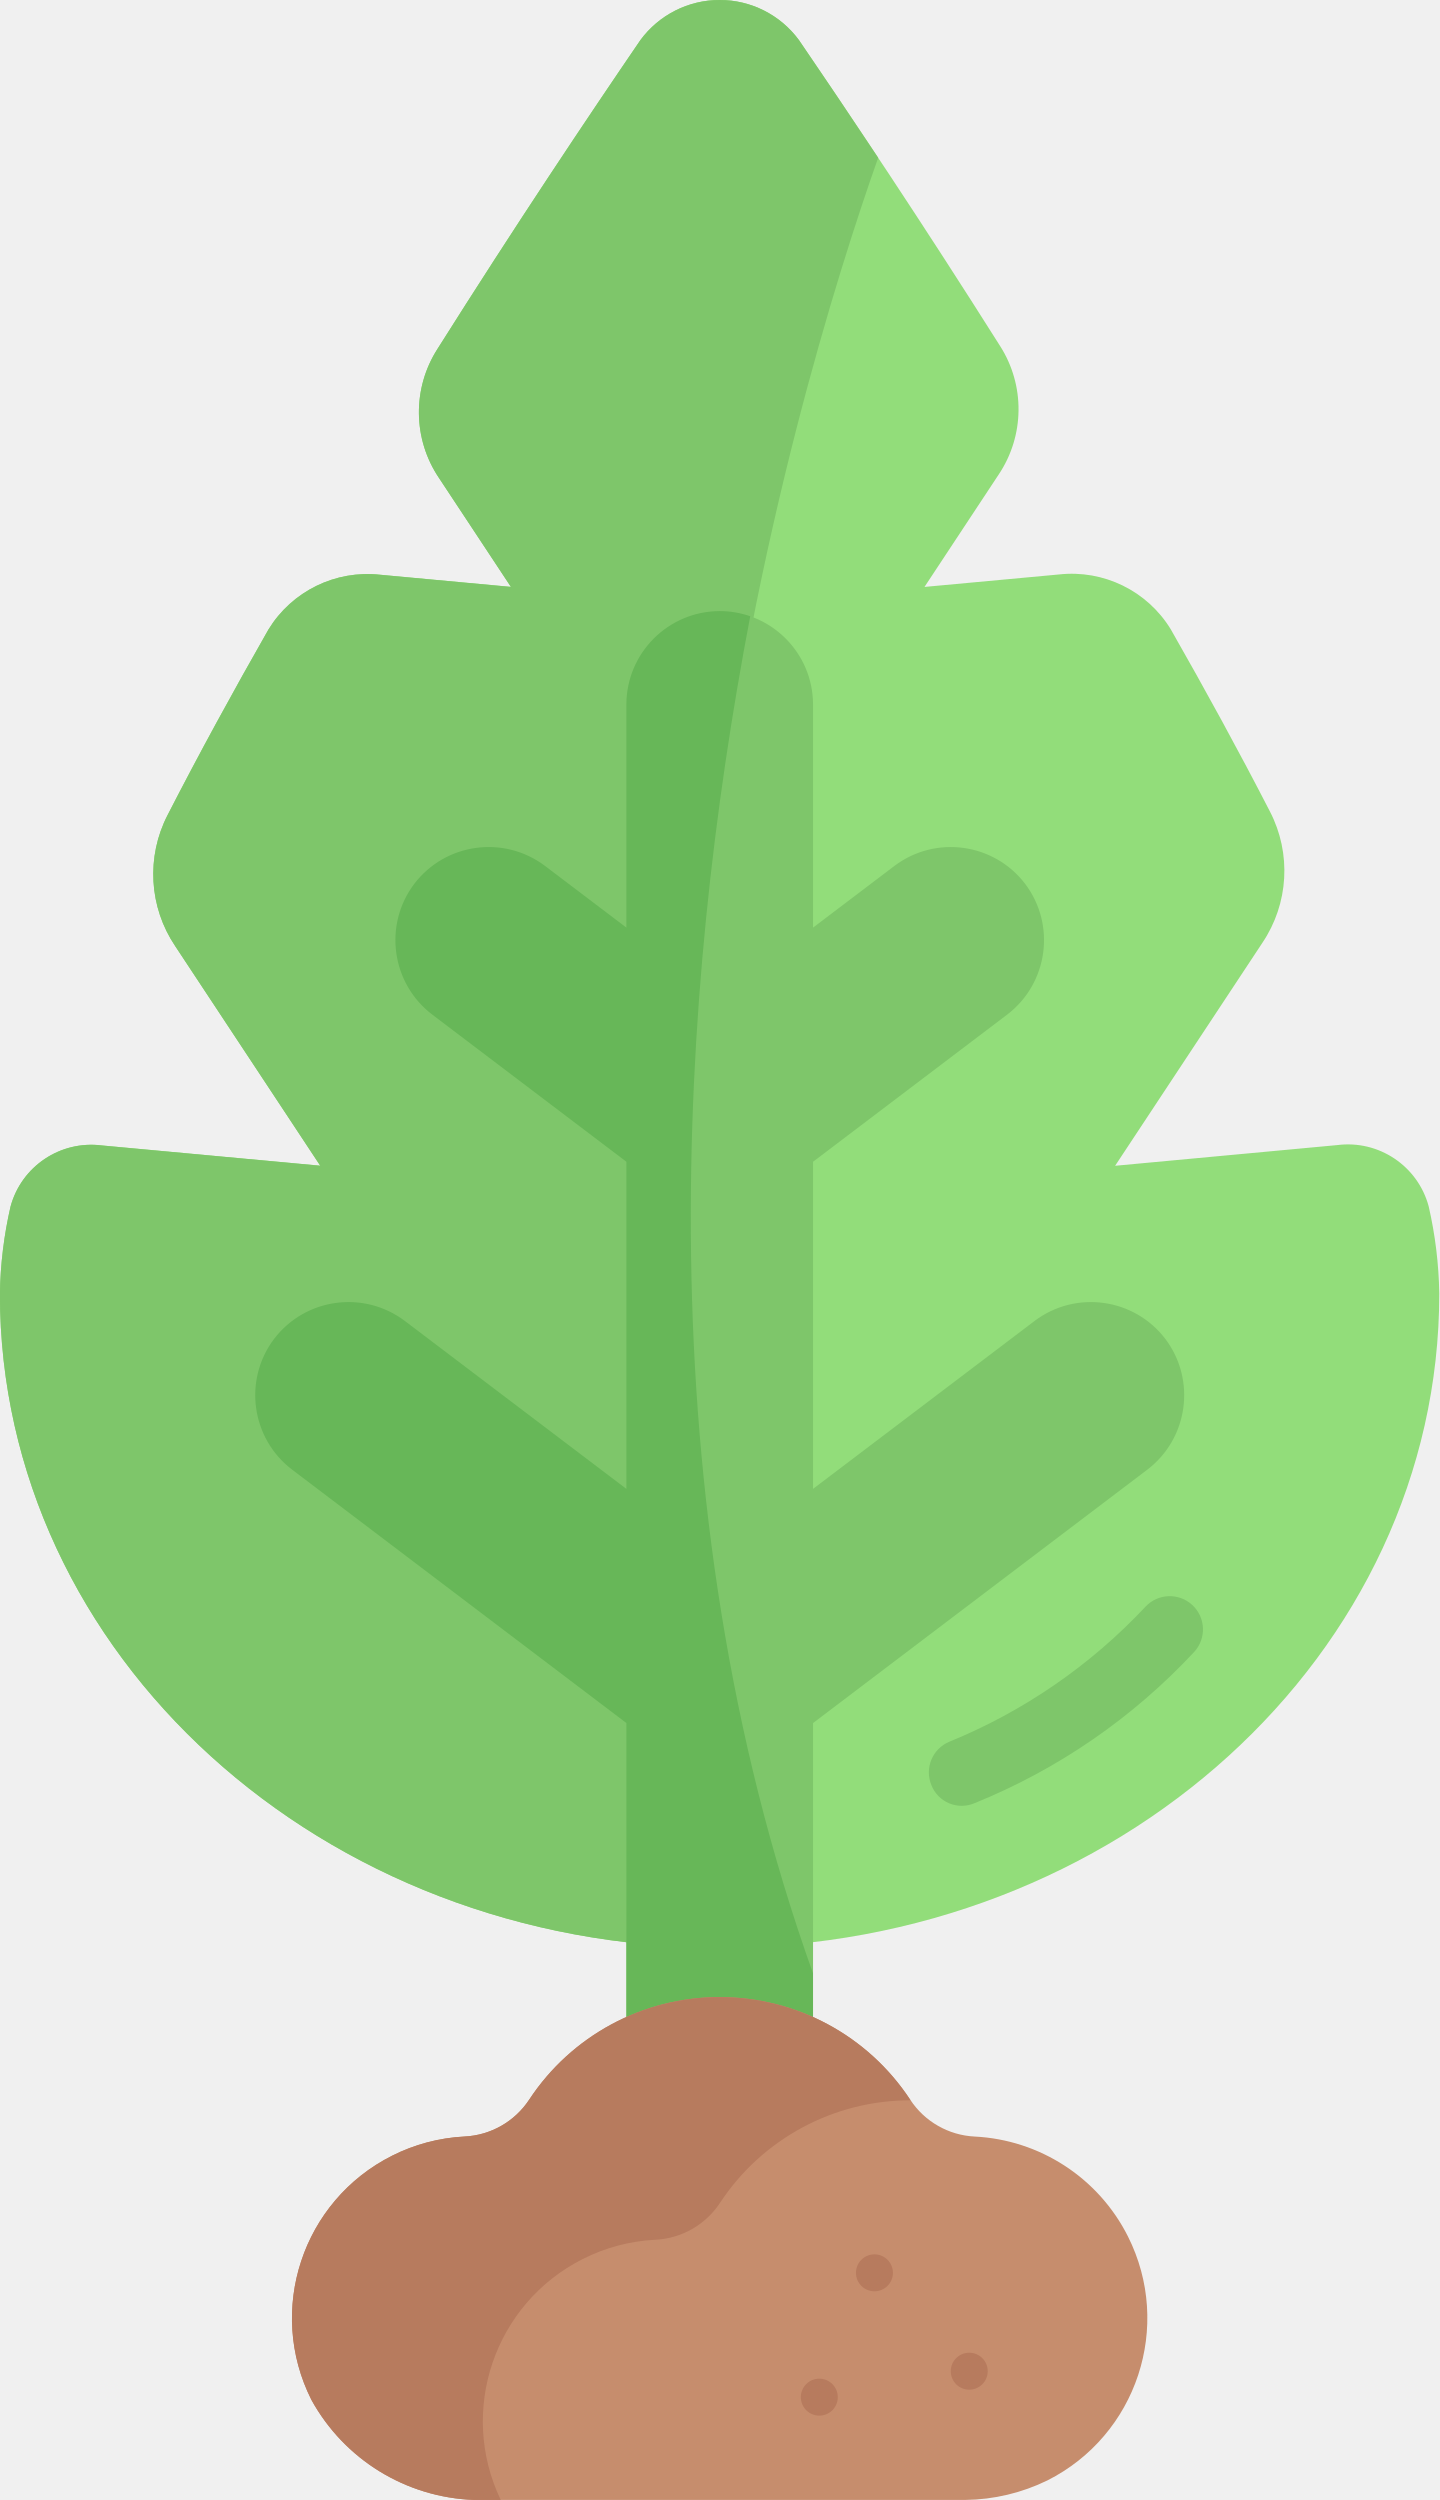
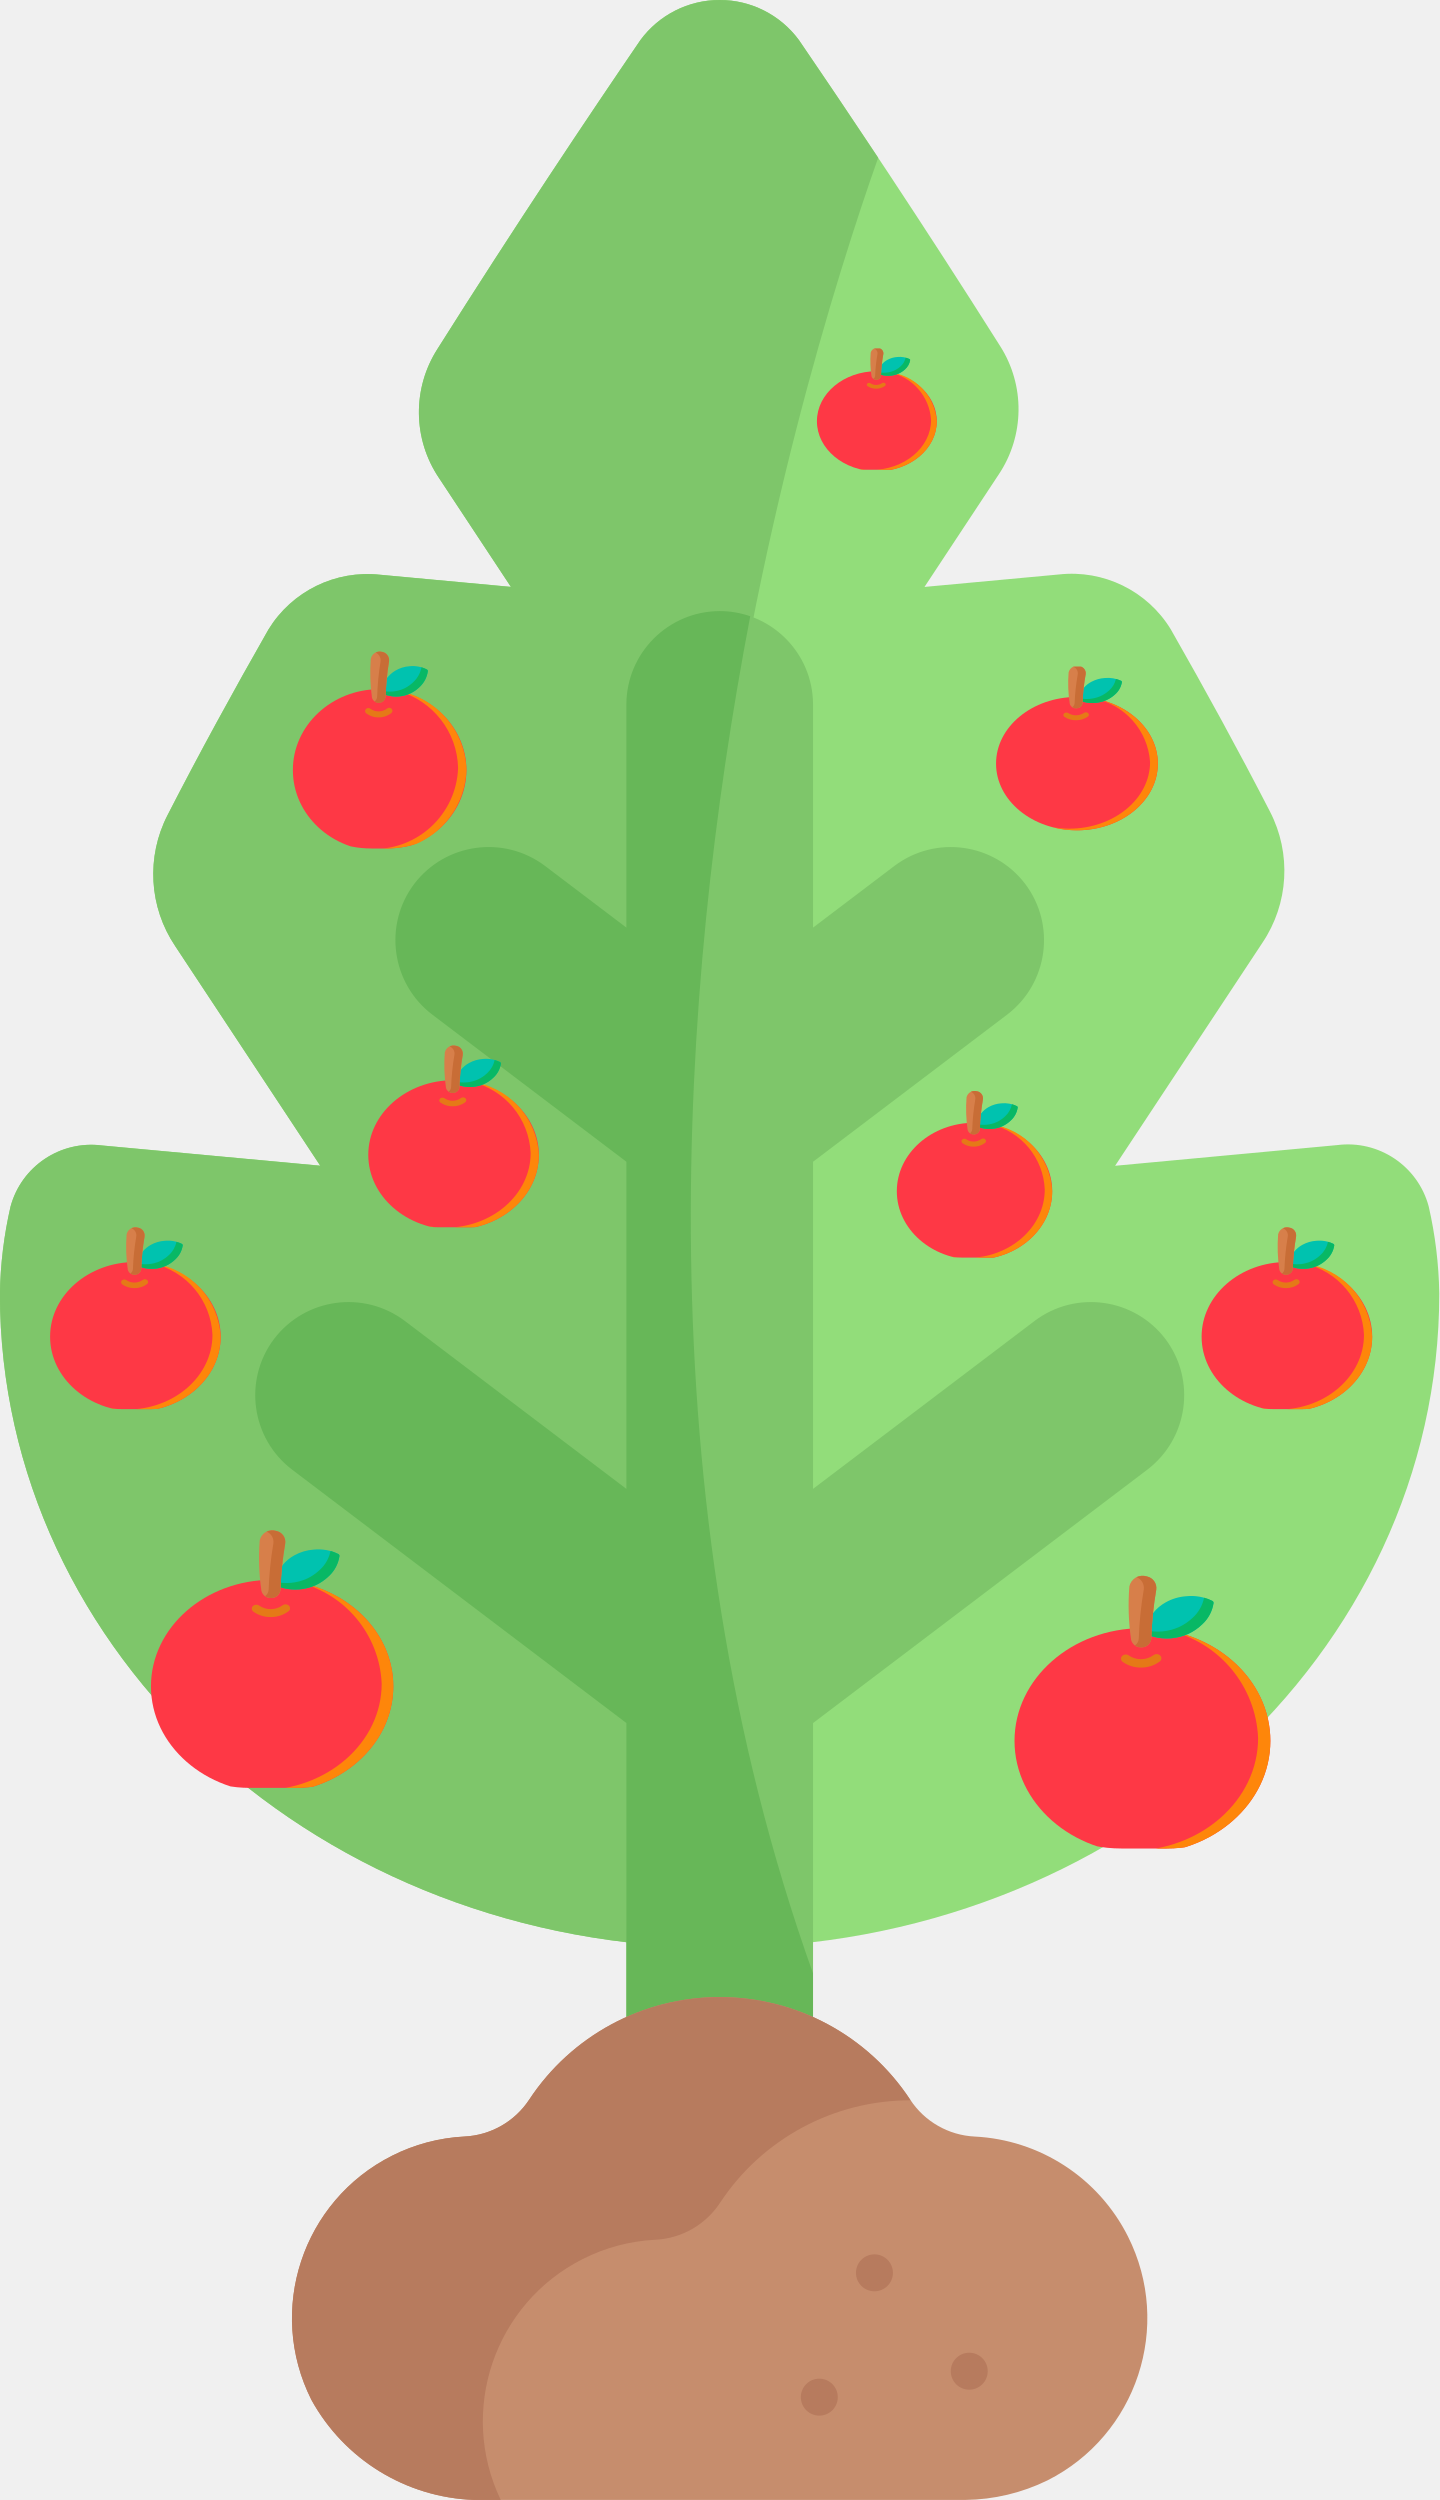
<svg xmlns="http://www.w3.org/2000/svg" width="95" height="165" viewBox="0 0 95 165">
-   <g id="Group_43872" data-name="Group 43872" transform="translate(-135 -236.681)">
-     <g id="Group_43527" data-name="Group 43527" transform="translate(135 236.681)">
-       <path id="Path_305851" data-name="Path 305851" d="M-1061.7-123.06l9.718-14.713a8.507,8.507,0,0,0,.5-8.668c-2.04-3.965-4.254-8.011-6.548-12.031a7.659,7.659,0,0,0-7.383-3.614l-8.869.822,4.885-7.4a7.751,7.751,0,0,0,.1-8.509c-5.1-8.078-9.858-15.192-13.273-20.189a6.493,6.493,0,0,0-10.459,0c-3.443,5.039-8.254,12.231-13.4,20.394a7.751,7.751,0,0,0,.1,8.506l4.751,7.193-8.62-.8a7.659,7.659,0,0,0-7.384,3.614c-2.334,4.09-4.584,8.207-6.652,12.237a8.509,8.509,0,0,0,.5,8.661l9.571,14.49-14.407-1.336a5.521,5.521,0,0,0-6.036,4.041,27.708,27.708,0,0,0-.7,5.733c0,23.844,21.267,43.173,47.5,43.173s47.5-19.329,47.5-43.173a27.746,27.746,0,0,0-.7-5.757,5.522,5.522,0,0,0-6.036-4.039Z" transform="translate(1135.298 200.001)" fill="#92dd7a" />
-       <g id="Group_43526" data-name="Group 43526" transform="translate(0 0)">
-         <path id="Path_305852" data-name="Path 305852" d="M-1077.34-189.585c-1.948-2.937-3.722-5.562-5.231-7.771a6.493,6.493,0,0,0-10.458,0c-3.443,5.039-8.254,12.231-13.4,20.393a7.752,7.752,0,0,0,.1,8.506l4.751,7.193-8.619-.8a7.658,7.658,0,0,0-7.383,3.614c-2.334,4.09-4.584,8.207-6.652,12.237a8.509,8.509,0,0,0,.5,8.661l9.57,14.49-14.406-1.336a5.521,5.521,0,0,0-6.036,4.041,27.707,27.707,0,0,0-.7,5.733c0,23.844,21.266,43.173,47.5,43.173a52.691,52.691,0,0,0,5.468-.287C-1099.112-120.589-1082.762-174.247-1077.34-189.585Z" transform="translate(1135.298 200)" fill="#7ec66a" />
-         <path id="Path_305853" data-name="Path 305853" d="M-919.219,188.532a2.193,2.193,0,0,1,1.194-2.863,36.785,36.785,0,0,0,12.93-8.9,2.193,2.193,0,0,1,3.1-.118,2.194,2.194,0,0,1,.118,3.1,40.666,40.666,0,0,1-14.479,9.972A2.146,2.146,0,0,1-919.219,188.532Z" transform="translate(980.689 -70.719)" fill="#7ec66a" />
-         <path id="Path_305854" data-name="Path 305854" d="M-1015.906-3.744h0a6.176,6.176,0,0,0-8.628-1.188l-14.625,11.086v-21.59l12.814-9.713a6.176,6.176,0,0,0,1.188-8.627,6.176,6.176,0,0,0-8.627-1.188l-5.374,4.074V-45.622a6.176,6.176,0,0,0-6.158-6.158,6.176,6.176,0,0,0-6.158,6.158V-30.89l-5.374-4.074a6.176,6.176,0,0,0-8.627,1.188,6.176,6.176,0,0,0,1.188,8.627l12.814,9.713V6.155L-1066.1-4.932a6.176,6.176,0,0,0-8.627,1.188h0a6.176,6.176,0,0,0,1.188,8.627l22.065,16.726V45.343a6.176,6.176,0,0,0,6.158,6.158,6.176,6.176,0,0,0,6.158-6.158V21.609l22.065-16.726A6.176,6.176,0,0,0-1015.906-3.744Z" transform="translate(1092.819 92.112)" fill="#7ec66a" />
+   <defs>
+     <clipPath id="clip-path">
+       <rect id="Rectangle_15669" data-name="Rectangle 15669" width="14" height="12" rx="6" transform="translate(55 189.994)" fill="#fff" />
+     </clipPath>
+     <clipPath id="clip-path-2">
+       <rect id="Rectangle_15670" data-name="Rectangle 15670" width="21" height="18" rx="9" transform="translate(55 189.994)" fill="#fff" />
+     </clipPath>
+     <clipPath id="clip-path-3">
+       <rect id="Rectangle_15671" data-name="Rectangle 15671" width="13" height="11" rx="5.5" transform="translate(55.5 189.97)" fill="#fff" />
+     </clipPath>
+     <clipPath id="clip-path-4">
+       <rect id="Rectangle_15677" data-name="Rectangle 15677" width="10" height="8" rx="4" transform="translate(55 189.97)" fill="#fff" />
+     </clipPath>
+     <clipPath id="clip-path-5">
+       <rect id="Rectangle_15672" data-name="Rectangle 15672" width="14" height="13" rx="6.5" transform="translate(55 189.994)" fill="#fff" />
+     </clipPath>
+     <clipPath id="clip-path-8">
+       <rect id="Rectangle_15675" data-name="Rectangle 15675" width="20" height="17" rx="8.5" transform="translate(54.891 189.994)" fill="#fff" />
+     </clipPath>
+     <clipPath id="clip-path-9">
+       <rect id="Rectangle_15676" data-name="Rectangle 15676" width="13" height="11" rx="5.5" transform="translate(55 189.994)" fill="#fff" />
+     </clipPath>
+   </defs>
+   <g id="Group_45481" data-name="Group 45481" transform="translate(-140 -214.999)">
+     <g id="Group_43872" data-name="Group 43872" transform="translate(5 -21.682)">
+       <g id="Group_43527" data-name="Group 43527" transform="translate(135 236.681)">
+         <path id="Path_305851" data-name="Path 305851" d="M-1061.7-123.06l9.718-14.713a8.507,8.507,0,0,0,.5-8.668c-2.04-3.965-4.254-8.011-6.548-12.031a7.659,7.659,0,0,0-7.383-3.614l-8.869.822,4.885-7.4a7.751,7.751,0,0,0,.1-8.509c-5.1-8.078-9.858-15.192-13.273-20.189a6.493,6.493,0,0,0-10.459,0c-3.443,5.039-8.254,12.231-13.4,20.394a7.751,7.751,0,0,0,.1,8.506l4.751,7.193-8.62-.8a7.659,7.659,0,0,0-7.384,3.614c-2.334,4.09-4.584,8.207-6.652,12.237a8.509,8.509,0,0,0,.5,8.661l9.571,14.49-14.407-1.336a5.521,5.521,0,0,0-6.036,4.041,27.708,27.708,0,0,0-.7,5.733c0,23.844,21.267,43.173,47.5,43.173s47.5-19.329,47.5-43.173a27.746,27.746,0,0,0-.7-5.757,5.522,5.522,0,0,0-6.036-4.039Z" transform="translate(1135.298 200.001)" fill="#92dd7a" />
+         <g id="Group_43526" data-name="Group 43526" transform="translate(0 0)">
+           <path id="Path_305852" data-name="Path 305852" d="M-1077.34-189.585c-1.948-2.937-3.722-5.562-5.231-7.771a6.493,6.493,0,0,0-10.458,0c-3.443,5.039-8.254,12.231-13.4,20.393a7.752,7.752,0,0,0,.1,8.506l4.751,7.193-8.619-.8a7.658,7.658,0,0,0-7.383,3.614c-2.334,4.09-4.584,8.207-6.652,12.237a8.509,8.509,0,0,0,.5,8.661l9.57,14.49-14.406-1.336a5.521,5.521,0,0,0-6.036,4.041,27.707,27.707,0,0,0-.7,5.733c0,23.844,21.266,43.173,47.5,43.173a52.691,52.691,0,0,0,5.468-.287C-1099.112-120.589-1082.762-174.247-1077.34-189.585Z" transform="translate(1135.298 200)" fill="#7ec66a" />
+           <path id="Path_305854" data-name="Path 305854" d="M-1015.906-3.744h0a6.176,6.176,0,0,0-8.628-1.188l-14.625,11.086v-21.59l12.814-9.713a6.176,6.176,0,0,0,1.188-8.627,6.176,6.176,0,0,0-8.627-1.188l-5.374,4.074V-45.622a6.176,6.176,0,0,0-6.158-6.158,6.176,6.176,0,0,0-6.158,6.158V-30.89l-5.374-4.074a6.176,6.176,0,0,0-8.627,1.188,6.176,6.176,0,0,0,1.188,8.627l12.814,9.713V6.155L-1066.1-4.932a6.176,6.176,0,0,0-8.627,1.188h0a6.176,6.176,0,0,0,1.188,8.627l22.065,16.726V45.343a6.176,6.176,0,0,0,6.158,6.158,6.176,6.176,0,0,0,6.158-6.158V21.609l22.065-16.726A6.176,6.176,0,0,0-1015.906-3.744Z" transform="translate(1092.819 92.112)" fill="#7ec66a" />
+         </g>
+         <path id="Path_305855" data-name="Path 305855" d="M-1043.3-51.439a6.093,6.093,0,0,0-2.017-.341,6.176,6.176,0,0,0-6.158,6.158V-30.89l-5.374-4.074a6.176,6.176,0,0,0-8.627,1.188,6.176,6.176,0,0,0,1.188,8.627l12.814,9.713V6.155L-1066.1-4.932a6.176,6.176,0,0,0-8.627,1.188h0a6.176,6.176,0,0,0,1.188,8.627l22.065,16.726V45.343a6.176,6.176,0,0,0,6.158,6.158,6.176,6.176,0,0,0,6.158-6.158V38.126C-1050.393,6.734-1048-26.868-1043.3-51.439Z" transform="translate(1092.816 92.112)" fill="#67b758" />
      </g>
-       <path id="Path_305855" data-name="Path 305855" d="M-1043.3-51.439a6.093,6.093,0,0,0-2.017-.341,6.176,6.176,0,0,0-6.158,6.158V-30.89l-5.374-4.074a6.176,6.176,0,0,0-8.627,1.188,6.176,6.176,0,0,0,1.188,8.627l12.814,9.713V6.155L-1066.1-4.932a6.176,6.176,0,0,0-8.627,1.188h0a6.176,6.176,0,0,0,1.188,8.627l22.065,16.726V45.343a6.176,6.176,0,0,0,6.158,6.158,6.176,6.176,0,0,0,6.158-6.158V38.126C-1050.393,6.734-1048-26.868-1043.3-51.439Z" transform="translate(1092.816 92.112)" fill="#67b758" />
+       <g id="Group_43529" data-name="Group 43529" transform="translate(154.27 368.487)">
+         <path id="Path_305856" data-name="Path 305856" d="M-1570.637,202.833a11.992,11.992,0,0,0-10.117-6.586A5.409,5.409,0,0,1-1585,193.82a15.041,15.041,0,0,0-12.577-6.779,15.042,15.042,0,0,0-12.576,6.776,5.423,5.423,0,0,1-4.265,2.428,11.94,11.94,0,0,0-4.782,1.268,12,12,0,0,0-5.321,16.117,12.767,12.767,0,0,0,10.719,6.6h32.448a12.664,12.664,0,0,0,5.4-1.285A12,12,0,0,0-1570.637,202.833Z" transform="translate(1625.808 -187.041)" fill="#c68d6d" />
+         <g id="Group_43528" data-name="Group 43528">
+           <path id="Path_305850" data-name="Path 305850" d="M-1606.61,204.326a11.942,11.942,0,0,1,4.782-1.268,5.422,5.422,0,0,0,4.265-2.428,15.041,15.041,0,0,1,12.575-6.776h.009l-.025-.035a15.041,15.041,0,0,0-12.577-6.779,15.041,15.041,0,0,0-12.576,6.776,5.423,5.423,0,0,1-4.265,2.428,11.938,11.938,0,0,0-4.782,1.268,12,12,0,0,0-5.32,16.117,12.766,12.766,0,0,0,10.719,6.6h1.776A12,12,0,0,1-1606.61,204.326Z" transform="translate(1625.808 -187.04)" fill="#b77b5e" />
+           <ellipse id="Ellipse_3492" data-name="Ellipse 3492" cx="1.22" cy="1.22" rx="1.22" ry="1.22" transform="translate(37.223 16.981)" fill="#b77b5e" />
+           <ellipse id="Ellipse_3493" data-name="Ellipse 3493" cx="1.22" cy="1.22" rx="1.22" ry="1.22" transform="translate(33.584 25.186)" fill="#b77b5e" />
+           <ellipse id="Ellipse_3494" data-name="Ellipse 3494" cx="1.22" cy="1.22" rx="1.22" ry="1.22" transform="translate(43.48 23.473)" fill="#b77b5e" />
+         </g>
+       </g>
    </g>
-     <g id="Group_43529" data-name="Group 43529" transform="translate(154.27 368.487)">
-       <path id="Path_305856" data-name="Path 305856" d="M-1570.637,202.833a11.992,11.992,0,0,0-10.117-6.586A5.409,5.409,0,0,1-1585,193.82a15.041,15.041,0,0,0-12.577-6.779,15.042,15.042,0,0,0-12.576,6.776,5.423,5.423,0,0,1-4.265,2.428,11.94,11.94,0,0,0-4.782,1.268,12,12,0,0,0-5.321,16.117,12.767,12.767,0,0,0,10.719,6.6h32.448a12.664,12.664,0,0,0,5.4-1.285A12,12,0,0,0-1570.637,202.833Z" transform="translate(1625.808 -187.041)" fill="#c68d6d" />
-       <g id="Group_43528" data-name="Group 43528">
-         <path id="Path_305850" data-name="Path 305850" d="M-1606.61,204.326a11.942,11.942,0,0,1,4.782-1.268,5.422,5.422,0,0,0,4.265-2.428,15.041,15.041,0,0,1,12.575-6.776h.009l-.025-.035a15.041,15.041,0,0,0-12.577-6.779,15.041,15.041,0,0,0-12.576,6.776,5.423,5.423,0,0,1-4.265,2.428,11.938,11.938,0,0,0-4.782,1.268,12,12,0,0,0-5.32,16.117,12.766,12.766,0,0,0,10.719,6.6h1.776A12,12,0,0,1-1606.61,204.326Z" transform="translate(1625.808 -187.04)" fill="#b77b5e" />
-         <ellipse id="Ellipse_3492" data-name="Ellipse 3492" cx="1.22" cy="1.22" rx="1.22" ry="1.22" transform="translate(37.223 16.981)" fill="#b77b5e" />
-         <ellipse id="Ellipse_3493" data-name="Ellipse 3493" cx="1.22" cy="1.22" rx="1.22" ry="1.22" transform="translate(33.584 25.186)" fill="#b77b5e" />
-         <ellipse id="Ellipse_3494" data-name="Ellipse 3494" cx="1.22" cy="1.22" rx="1.22" ry="1.22" transform="translate(43.48 23.473)" fill="#b77b5e" />
+     <g id="Group_45452" data-name="Group 45452" transform="translate(163 106.006)" clip-path="url(#clip-path)">
+       <g id="orange-juice" transform="translate(56.306 189.998)">
+         <ellipse id="Ellipse_3660" data-name="Ellipse 3660" cx="5.629" cy="4.93" rx="5.629" ry="4.93" transform="translate(0 2.287)" fill="#fe3845" />
+         <path id="Path_307879" data-name="Path 307879" d="M107.138,57.053c0,2.723-2.52,4.93-5.629,4.93a6.356,6.356,0,0,1-1.711-.232,6.422,6.422,0,0,0,1.171.107c3.109,0,5.629-2.208,5.629-4.93a5.051,5.051,0,0,0-3.917-4.7A5.139,5.139,0,0,1,107.138,57.053Z" transform="translate(-95.881 -49.835)" fill="#fe860a" />
+         <path id="Path_307880" data-name="Path 307880" d="M136.449,20.836a2.262,2.262,0,0,0,.6-.417,1.572,1.572,0,0,0,.494-.93.1.1,0,0,0-.055-.1,2.107,2.107,0,0,0-1.133-.2,2.162,2.162,0,0,0-.918.27,1.853,1.853,0,0,0-.881,1.094c-.016.067-.081.242.026.293a1.927,1.927,0,0,0,.309.116A2.322,2.322,0,0,0,136.449,20.836Z" transform="translate(-128.792 -18.302)" fill="#00c2af" />
+         <path id="Path_307881" data-name="Path 307881" d="M137.588,21.039a1.572,1.572,0,0,1-.495.93,2.255,2.255,0,0,1-.6.417,2.322,2.322,0,0,1-1.554.126,1.941,1.941,0,0,1-.309-.116.1.1,0,0,1-.058-.093c0-.03.006-.062.007-.069s0-.007,0-.01a2.323,2.323,0,0,0,1.506-.139,2.259,2.259,0,0,0,.6-.416,1.592,1.592,0,0,0,.484-.863,1.882,1.882,0,0,1,.361.138A.1.1,0,0,1,137.588,21.039Z" transform="translate(-128.831 -19.852)" fill="#08b865" />
+         <path id="Path_307882" data-name="Path 307882" d="M120.857,2.794a10.44,10.44,0,0,1-.079-2.329.592.592,0,0,1,.763-.44l.015,0a.517.517,0,0,1,.407.585,15.812,15.812,0,0,0-.218,2.127.423.423,0,0,1-.446.388A.432.432,0,0,1,120.857,2.794Z" transform="translate(-115.728 -0.001)" fill="#d77f4a" />
+         <path id="Path_307883" data-name="Path 307883" d="M127.072.613a15.832,15.832,0,0,0-.218,2.127.423.423,0,0,1-.446.388.486.486,0,0,1-.275-.083.377.377,0,0,0,.171-.3,15.829,15.829,0,0,1,.218-2.127A.5.5,0,0,0,126.2.059a.658.658,0,0,1,.446-.035l.015,0a.516.516,0,0,1,.407.585Z" transform="translate(-120.837 0)" fill="#c86d36" />
+         <g id="Group_45451" data-name="Group 45451" transform="translate(4.684 3.423)">
+           <path id="Path_307884" data-name="Path 307884" d="M115.315,75.25a1.351,1.351,0,0,1-.8-.249.168.168,0,0,1-.024-.258.23.23,0,0,1,.295-.021.954.954,0,0,0,1.084-.013.23.23,0,0,1,.3.014.168.168,0,0,1-.015.259A1.352,1.352,0,0,1,115.315,75.25Z" transform="translate(-114.439 -74.662)" fill="#e57917" />
+         </g>
+       </g>
+     </g>
+     <g id="Group_45454" data-name="Group 45454" transform="translate(150 129.006)" clip-path="url(#clip-path-2)">
+       <g id="orange-juice-2" data-name="orange-juice" transform="translate(56.958 189.999)">
+         <ellipse id="Ellipse_3661" data-name="Ellipse 3661" cx="8.443" cy="7.441" rx="8.443" ry="7.441" transform="translate(0 3.452)" fill="#fe3845" />
+         <path id="Path_307885" data-name="Path 307885" d="M110.808,59.509c0,4.109-3.78,7.441-8.443,7.441A9.48,9.48,0,0,1,99.8,66.6a9.576,9.576,0,0,0,1.756.161c4.663,0,8.443-3.332,8.443-7.441a7.612,7.612,0,0,0-5.876-7.09C107.942,52.942,110.808,55.93,110.808,59.509Z" transform="translate(-93.922 -48.616)" fill="#fe860a" />
+         <path id="Path_307886" data-name="Path 307886" d="M137.41,21.678a3.392,3.392,0,0,0,.907-.629,2.377,2.377,0,0,0,.742-1.4.144.144,0,0,0-.083-.144,3.144,3.144,0,0,0-1.7-.307,3.228,3.228,0,0,0-1.378.407,2.794,2.794,0,0,0-1.322,1.651c-.025.1-.121.365.039.442a2.879,2.879,0,0,0,.463.175A3.463,3.463,0,0,0,137.41,21.678Z" transform="translate(-125.924 -17.854)" fill="#00c2af" />
+         <path id="Path_307887" data-name="Path 307887" d="M139.1,21.158a2.376,2.376,0,0,1-.742,1.4,3.382,3.382,0,0,1-.907.629,3.463,3.463,0,0,1-2.331.191,2.9,2.9,0,0,1-.463-.175.144.144,0,0,1-.086-.141c0-.046.008-.093.01-.1s0-.01,0-.015a3.465,3.465,0,0,0,2.259-.21,3.388,3.388,0,0,0,.907-.628,2.406,2.406,0,0,0,.726-1.3,2.813,2.813,0,0,1,.541.208A.145.145,0,0,1,139.1,21.158Z" transform="translate(-125.963 -19.366)" fill="#08b865" />
+         <path id="Path_307888" data-name="Path 307888" d="M120.915,4.216A15.852,15.852,0,0,1,120.8.7.888.888,0,0,1,121.94.037l.023.006a.78.78,0,0,1,.611.883,24,24,0,0,0-.327,3.21.635.635,0,0,1-.669.585A.649.649,0,0,1,120.915,4.216Z" transform="translate(-113.221 -0.001)" fill="#d77f4a" />
+         <path id="Path_307889" data-name="Path 307889" d="M127.541.924a24.035,24.035,0,0,0-.327,3.21.635.635,0,0,1-.669.585.725.725,0,0,1-.413-.126.57.57,0,0,0,.257-.46,24.032,24.032,0,0,1,.327-3.21.76.76,0,0,0-.478-.836.981.981,0,0,1,.669-.053l.023.006a.779.779,0,0,1,.611.882Z" transform="translate(-118.189 0)" fill="#c86d36" />
+         <g id="Group_45453" data-name="Group 45453" transform="translate(7.025 5.165)">
+           <path id="Path_307890" data-name="Path 307890" d="M115.753,75.55a2.018,2.018,0,0,1-1.2-.376.254.254,0,0,1-.036-.389.343.343,0,0,1,.442-.031,1.424,1.424,0,0,0,1.626-.02.344.344,0,0,1,.443.02.254.254,0,0,1-.023.39A2.02,2.02,0,0,1,115.753,75.55Z" transform="translate(-114.439 -74.662)" fill="#e57917" />
+         </g>
+       </g>
+     </g>
+     <g id="Group_45456" data-name="Group 45456" transform="translate(149.5 69.03)" clip-path="url(#clip-path-3)">
+       <g id="orange-juice-3" data-name="orange-juice" transform="translate(56.239 189.925)">
+         <ellipse id="Ellipse_3662" data-name="Ellipse 3662" cx="5.34" cy="4.401" rx="5.34" ry="4.401" transform="translate(0 2.042)" fill="#fe3845" />
+         <path id="Path_307891" data-name="Path 307891" d="M106.761,56.535c0,2.431-2.391,4.4-5.34,4.4a6.384,6.384,0,0,1-1.624-.207,6.463,6.463,0,0,0,1.111.1c2.949,0,5.34-1.971,5.34-4.4a4.588,4.588,0,0,0-3.716-4.194C104.948,52.651,106.761,54.418,106.761,56.535Z" transform="translate(-96.082 -50.092)" fill="#fe860a" />
+         <path id="Path_307892" data-name="Path 307892" d="M136.35,20.658a2.154,2.154,0,0,0,.574-.372,1.38,1.38,0,0,0,.469-.83.084.084,0,0,0-.052-.085,2.108,2.108,0,0,0-1.075-.181,2.147,2.147,0,0,0-.871.241,1.677,1.677,0,0,0-.836.976c-.015.06-.077.216.025.261a1.9,1.9,0,0,0,.293.1A2.33,2.33,0,0,0,136.35,20.658Z" transform="translate(-129.086 -18.397)" fill="#00c2af" />
+         <path id="Path_307893" data-name="Path 307893" d="M137.433,21.014a1.379,1.379,0,0,1-.469.83,2.148,2.148,0,0,1-.574.372,2.33,2.33,0,0,1-1.474.113,1.914,1.914,0,0,1-.293-.1.085.085,0,0,1-.055-.083c0-.027.005-.055.006-.062s0-.006,0-.009a2.331,2.331,0,0,0,1.429-.124,2.152,2.152,0,0,0,.574-.372,1.4,1.4,0,0,0,.459-.77,1.857,1.857,0,0,1,.342.123A.085.085,0,0,1,137.433,21.014Z" transform="translate(-129.126 -19.954)" fill="#08b865" />
+         <path id="Path_307894" data-name="Path 307894" d="M120.851,2.494a8.775,8.775,0,0,1-.075-2.079A.565.565,0,0,1,121.5.022l.015,0a.464.464,0,0,1,.386.522,13.314,13.314,0,0,0-.207,1.9.393.393,0,0,1-.423.346A.406.406,0,0,1,120.851,2.494Z" transform="translate(-115.986 -0.001)" fill="#d77f4a" />
+         <path id="Path_307895" data-name="Path 307895" d="M127.023.547a13.329,13.329,0,0,0-.207,1.9.393.393,0,0,1-.423.346.481.481,0,0,1-.261-.074.333.333,0,0,0,.163-.272,13.325,13.325,0,0,1,.207-1.9.446.446,0,0,0-.3-.494.66.66,0,0,1,.423-.031l.015,0A.463.463,0,0,1,127.023.547Z" transform="translate(-121.109 0)" fill="#c86d36" />
+         <g id="Group_45455" data-name="Group 45455" transform="translate(4.443 3.055)">
+           <path id="Path_307896" data-name="Path 307896" d="M115.27,75.187a1.338,1.338,0,0,1-.761-.222.144.144,0,0,1-.023-.23.229.229,0,0,1,.279-.019.952.952,0,0,0,1.028-.012.229.229,0,0,1,.28.012.144.144,0,0,1-.015.231A1.337,1.337,0,0,1,115.27,75.187Z" transform="translate(-114.439 -74.662)" fill="#e57917" />
+         </g>
+       </g>
+     </g>
+     <g id="Group_45480" data-name="Group 45480" transform="translate(138 48.03)" clip-path="url(#clip-path-4)">
+       <g id="orange-juice-4" data-name="orange-juice" transform="translate(55.917 189.936)">
+         <ellipse id="Ellipse_3668" data-name="Ellipse 3668" cx="3.955" cy="3.302" rx="3.955" ry="3.302" transform="translate(0 1.532)" fill="#fe3845" />
+         <path id="Path_307951" data-name="Path 307951" d="M104.956,55.46c0,1.823-1.771,3.3-3.955,3.3a4.673,4.673,0,0,1-1.2-.155,4.729,4.729,0,0,0,.823.072c2.184,0,3.955-1.478,3.955-3.3a3.428,3.428,0,0,0-2.753-3.146A3.509,3.509,0,0,1,104.956,55.46Z" transform="translate(-97.045 -50.626)" fill="#fe860a" />
+         <path id="Path_307952" data-name="Path 307952" d="M135.878,20.289a1.594,1.594,0,0,0,.425-.279,1.038,1.038,0,0,0,.347-.623.063.063,0,0,0-.039-.064,1.544,1.544,0,0,0-.8-.136,1.575,1.575,0,0,0-.645.181,1.254,1.254,0,0,0-.619.732c-.011.045-.057.162.018.2a1.4,1.4,0,0,0,.217.077A1.706,1.706,0,0,0,135.878,20.289Z" transform="translate(-130.497 -18.593)" fill="#00c2af" />
+         <path id="Path_307953" data-name="Path 307953" d="M136.69,20.962a1.038,1.038,0,0,1-.347.623,1.589,1.589,0,0,1-.425.279,1.706,1.706,0,0,1-1.092.085,1.406,1.406,0,0,1-.217-.077.063.063,0,0,1-.04-.063c0-.02,0-.041,0-.046s0,0,0-.007a1.707,1.707,0,0,0,1.058-.093,1.592,1.592,0,0,0,.425-.279,1.054,1.054,0,0,0,.34-.578,1.364,1.364,0,0,1,.254.092A.064.064,0,0,1,136.69,20.962Z" transform="translate(-130.537 -20.167)" fill="#08b865" />
+         <path id="Path_307954" data-name="Path 307954" d="M120.823,1.871a6.666,6.666,0,0,1-.056-1.56A.418.418,0,0,1,121.3.017l.011,0a.347.347,0,0,1,.286.392,10.111,10.111,0,0,0-.153,1.424.292.292,0,0,1-.314.26A.3.3,0,0,1,120.823,1.871Z" transform="translate(-117.219 -0.001)" fill="#d77f4a" />
+         <path id="Path_307955" data-name="Path 307955" d="M126.792.41a10.122,10.122,0,0,0-.153,1.424.292.292,0,0,1-.314.26.353.353,0,0,1-.193-.056.25.25,0,0,0,.12-.2A10.12,10.12,0,0,1,126.406.41a.335.335,0,0,0-.224-.371A.483.483,0,0,1,126.5.016l.011,0a.347.347,0,0,1,.286.392Z" transform="translate(-122.411 0)" fill="#c86d36" />
+         <g id="Group_45479" data-name="Group 45479" transform="translate(3.291 2.292)">
+           <path id="Path_307956" data-name="Path 307956" d="M115.055,75.056a.982.982,0,0,1-.564-.167.109.109,0,0,1-.017-.173.168.168,0,0,1,.207-.014.7.7,0,0,0,.762-.009.168.168,0,0,1,.207.009.109.109,0,0,1-.011.173A.982.982,0,0,1,115.055,75.056Z" transform="translate(-114.439 -74.662)" fill="#e57917" />
+         </g>
+       </g>
+     </g>
+     <g id="Group_45458" data-name="Group 45458" transform="translate(103 68.006)" clip-path="url(#clip-path-5)">
+       <g id="orange-juice-5" data-name="orange-juice" transform="translate(56.329 189.998)">
+         <ellipse id="Ellipse_3663" data-name="Ellipse 3663" cx="5.727" cy="5.341" rx="5.727" ry="5.341" transform="translate(0 2.478)" fill="#fe3845" />
+         <path id="Path_307897" data-name="Path 307897" d="M107.267,57.455a5.544,5.544,0,0,1-5.728,5.341,6.1,6.1,0,0,1-1.741-.251,6.15,6.15,0,0,0,1.191.116,5.545,5.545,0,0,0,5.728-5.341,5.4,5.4,0,0,0-3.986-5.09A5.447,5.447,0,0,1,107.267,57.455Z" transform="translate(-95.812 -49.636)" fill="#fe860a" />
+         <path id="Path_307898" data-name="Path 307898" d="M136.483,20.974a2.3,2.3,0,0,0,.616-.451,1.74,1.74,0,0,0,.5-1.008.1.1,0,0,0-.056-.1,2.031,2.031,0,0,0-1.153-.22,2.1,2.1,0,0,0-.935.292,1.989,1.989,0,0,0-.9,1.185c-.017.073-.082.262.026.317a1.888,1.888,0,0,0,.314.125A2.23,2.23,0,0,0,136.483,20.974Z" transform="translate(-128.691 -18.229)" fill="#00c2af" />
+         <path id="Path_307899" data-name="Path 307899" d="M137.641,21.058a1.739,1.739,0,0,1-.5,1.008,2.3,2.3,0,0,1-.615.451,2.23,2.23,0,0,1-1.581.137,1.9,1.9,0,0,1-.314-.125.1.1,0,0,1-.059-.1c0-.033.006-.067.007-.075s0-.007,0-.011a2.232,2.232,0,0,0,1.532-.151,2.3,2.3,0,0,0,.615-.451,1.756,1.756,0,0,0,.493-.935,1.845,1.845,0,0,1,.367.149A.105.105,0,0,1,137.641,21.058Z" transform="translate(-128.731 -19.772)" fill="#08b865" />
+         <path id="Path_307900" data-name="Path 307900" d="M120.859,3.026A12.033,12.033,0,0,1,120.779.5a.6.6,0,0,1,.776-.477l.016,0a.559.559,0,0,1,.414.633,18.2,18.2,0,0,0-.222,2.3.441.441,0,0,1-.454.42A.445.445,0,0,1,120.859,3.026Z" transform="translate(-115.64 -0.001)" fill="#d77f4a" />
+         <path id="Path_307901" data-name="Path 307901" d="M127.088.664a18.227,18.227,0,0,0-.222,2.3.441.441,0,0,1-.454.42.473.473,0,0,1-.28-.09.415.415,0,0,0,.174-.33,18.218,18.218,0,0,1,.222-2.3.551.551,0,0,0-.324-.6.632.632,0,0,1,.454-.038l.016,0a.559.559,0,0,1,.414.633Z" transform="translate(-120.744 0)" fill="#c86d36" />
+         <g id="Group_45457" data-name="Group 45457" transform="translate(4.766 3.708)">
+           <path id="Path_307902" data-name="Path 307902" d="M115.331,75.3a1.318,1.318,0,0,1-.817-.27.189.189,0,0,1-.024-.28.223.223,0,0,1,.3-.023.922.922,0,0,0,1.1-.014.224.224,0,0,1,.3.015.189.189,0,0,1-.016.28A1.321,1.321,0,0,1,115.331,75.3Z" transform="translate(-114.439 -74.662)" fill="#e57917" />
+         </g>
+       </g>
+     </g>
+     <g id="Group_45460" data-name="Group 45460" transform="translate(87 106.006)" clip-path="url(#clip-path)">
+       <g id="orange-juice-6" data-name="orange-juice" transform="translate(56.306 189.998)">
+         <ellipse id="Ellipse_3664" data-name="Ellipse 3664" cx="5.629" cy="4.93" rx="5.629" ry="4.93" transform="translate(0 2.287)" fill="#fe3845" />
+         <path id="Path_307903" data-name="Path 307903" d="M107.138,57.053c0,2.723-2.52,4.93-5.629,4.93a6.356,6.356,0,0,1-1.711-.232,6.422,6.422,0,0,0,1.171.107c3.109,0,5.629-2.208,5.629-4.93a5.051,5.051,0,0,0-3.917-4.7A5.139,5.139,0,0,1,107.138,57.053Z" transform="translate(-95.881 -49.835)" fill="#fe860a" />
+         <path id="Path_307904" data-name="Path 307904" d="M136.449,20.836a2.262,2.262,0,0,0,.6-.417,1.572,1.572,0,0,0,.494-.93.1.1,0,0,0-.055-.1,2.107,2.107,0,0,0-1.133-.2,2.162,2.162,0,0,0-.918.27,1.853,1.853,0,0,0-.881,1.094c-.016.067-.081.242.026.293a1.927,1.927,0,0,0,.309.116A2.322,2.322,0,0,0,136.449,20.836Z" transform="translate(-128.792 -18.302)" fill="#00c2af" />
+         <path id="Path_307905" data-name="Path 307905" d="M137.588,21.039a1.572,1.572,0,0,1-.495.93,2.255,2.255,0,0,1-.6.417,2.322,2.322,0,0,1-1.554.126,1.941,1.941,0,0,1-.309-.116.1.1,0,0,1-.058-.093c0-.03.006-.062.007-.069s0-.007,0-.01a2.323,2.323,0,0,0,1.506-.139,2.259,2.259,0,0,0,.6-.416,1.592,1.592,0,0,0,.484-.863,1.882,1.882,0,0,1,.361.138A.1.1,0,0,1,137.588,21.039Z" transform="translate(-128.831 -19.852)" fill="#08b865" />
+         <path id="Path_307906" data-name="Path 307906" d="M120.857,2.794a10.44,10.44,0,0,1-.079-2.329.592.592,0,0,1,.763-.44l.015,0a.517.517,0,0,1,.407.585,15.812,15.812,0,0,0-.218,2.127.423.423,0,0,1-.446.388A.432.432,0,0,1,120.857,2.794Z" transform="translate(-115.728 -0.001)" fill="#d77f4a" />
+         <path id="Path_307907" data-name="Path 307907" d="M127.072.613a15.832,15.832,0,0,0-.218,2.127.423.423,0,0,1-.446.388.486.486,0,0,1-.275-.083.377.377,0,0,0,.171-.3,15.829,15.829,0,0,1,.218-2.127A.5.5,0,0,0,126.2.059a.658.658,0,0,1,.446-.035l.015,0a.516.516,0,0,1,.407.585Z" transform="translate(-120.837 0)" fill="#c86d36" />
+         <g id="Group_45459" data-name="Group 45459" transform="translate(4.684 3.423)">
+           <path id="Path_307908" data-name="Path 307908" d="M115.315,75.25a1.351,1.351,0,0,1-.8-.249.168.168,0,0,1-.024-.258.23.23,0,0,1,.295-.021.954.954,0,0,0,1.084-.013.23.23,0,0,1,.3.014.168.168,0,0,1-.015.259A1.352,1.352,0,0,1,115.315,75.25Z" transform="translate(-114.439 -74.662)" fill="#e57917" />
+         </g>
+       </g>
+     </g>
+     <g id="Group_45462" data-name="Group 45462" transform="translate(108 94.006)" clip-path="url(#clip-path)">
+       <g id="orange-juice-7" data-name="orange-juice" transform="translate(56.306 189.998)">
+         <ellipse id="Ellipse_3665" data-name="Ellipse 3665" cx="5.629" cy="4.93" rx="5.629" ry="4.93" transform="translate(0 2.287)" fill="#fe3845" />
+         <path id="Path_307909" data-name="Path 307909" d="M107.138,57.053c0,2.723-2.52,4.93-5.629,4.93a6.356,6.356,0,0,1-1.711-.232,6.422,6.422,0,0,0,1.171.107c3.109,0,5.629-2.208,5.629-4.93a5.051,5.051,0,0,0-3.917-4.7A5.139,5.139,0,0,1,107.138,57.053Z" transform="translate(-95.881 -49.835)" fill="#fe860a" />
+         <path id="Path_307910" data-name="Path 307910" d="M136.449,20.836a2.262,2.262,0,0,0,.6-.417,1.572,1.572,0,0,0,.494-.93.1.1,0,0,0-.055-.1,2.107,2.107,0,0,0-1.133-.2,2.162,2.162,0,0,0-.918.27,1.853,1.853,0,0,0-.881,1.094c-.016.067-.081.242.026.293a1.927,1.927,0,0,0,.309.116A2.322,2.322,0,0,0,136.449,20.836Z" transform="translate(-128.792 -18.302)" fill="#00c2af" />
+         <path id="Path_307911" data-name="Path 307911" d="M137.588,21.039a1.572,1.572,0,0,1-.495.93,2.255,2.255,0,0,1-.6.417,2.322,2.322,0,0,1-1.554.126,1.941,1.941,0,0,1-.309-.116.1.1,0,0,1-.058-.093c0-.03.006-.062.007-.069s0-.007,0-.01a2.323,2.323,0,0,0,1.506-.139,2.259,2.259,0,0,0,.6-.416,1.592,1.592,0,0,0,.484-.863,1.882,1.882,0,0,1,.361.138A.1.1,0,0,1,137.588,21.039Z" transform="translate(-128.831 -19.852)" fill="#08b865" />
+         <path id="Path_307912" data-name="Path 307912" d="M120.857,2.794a10.44,10.44,0,0,1-.079-2.329.592.592,0,0,1,.763-.44l.015,0a.517.517,0,0,1,.407.585,15.812,15.812,0,0,0-.218,2.127.423.423,0,0,1-.446.388A.432.432,0,0,1,120.857,2.794Z" transform="translate(-115.728 -0.001)" fill="#d77f4a" />
+         <path id="Path_307913" data-name="Path 307913" d="M127.072.613a15.832,15.832,0,0,0-.218,2.127.423.423,0,0,1-.446.388.486.486,0,0,1-.275-.083.377.377,0,0,0,.171-.3,15.829,15.829,0,0,1,.218-2.127A.5.5,0,0,0,126.2.059a.658.658,0,0,1,.446-.035l.015,0a.516.516,0,0,1,.407.585Z" transform="translate(-120.837 0)" fill="#c86d36" />
+         <g id="Group_45461" data-name="Group 45461" transform="translate(4.684 3.423)">
+           <path id="Path_307914" data-name="Path 307914" d="M115.315,75.25a1.351,1.351,0,0,1-.8-.249.168.168,0,0,1-.024-.258.23.23,0,0,1,.295-.021.954.954,0,0,0,1.084-.013.23.23,0,0,1,.3.014.168.168,0,0,1-.015.259A1.352,1.352,0,0,1,115.315,75.25Z" transform="translate(-114.439 -74.662)" fill="#e57917" />
+         </g>
+       </g>
+     </g>
+     <g id="Group_45464" data-name="Group 45464" transform="translate(93.109 126.006)" clip-path="url(#clip-path-8)">
+       <g id="orange-juice-8" data-name="orange-juice" transform="translate(56.855 189.999)">
+         <ellipse id="Ellipse_3666" data-name="Ellipse 3666" cx="7.997" cy="7.031" rx="7.997" ry="7.031" transform="translate(0 3.262)" fill="#fe3845" />
+         <path id="Path_307915" data-name="Path 307915" d="M110.227,59.108c0,3.883-3.581,7.031-8,7.031a9,9,0,0,1-2.432-.331,9.091,9.091,0,0,0,1.664.152c4.417,0,8-3.148,8-7.031a7.2,7.2,0,0,0-5.566-6.7C107.511,52.9,110.227,55.727,110.227,59.108Z" transform="translate(-94.232 -48.815)" fill="#fe860a" />
+         <path id="Path_307916" data-name="Path 307916" d="M137.258,21.541a3.213,3.213,0,0,0,.859-.594,2.245,2.245,0,0,0,.7-1.326.136.136,0,0,0-.078-.136,2.984,2.984,0,0,0-1.609-.29,3.063,3.063,0,0,0-1.3.385,2.641,2.641,0,0,0-1.252,1.56c-.023.1-.115.345.037.417a2.731,2.731,0,0,0,.439.165A3.287,3.287,0,0,0,137.258,21.541Z" transform="translate(-126.379 -17.928)" fill="#00c2af" />
+         <path id="Path_307917" data-name="Path 307917" d="M138.859,21.138a2.244,2.244,0,0,1-.7,1.326,3.2,3.2,0,0,1-.859.594,3.287,3.287,0,0,1-2.208.18,2.752,2.752,0,0,1-.439-.165.136.136,0,0,1-.082-.133c0-.043.008-.088.009-.1s0-.009,0-.014a3.29,3.29,0,0,0,2.14-.2,3.209,3.209,0,0,0,.859-.594,2.272,2.272,0,0,0,.688-1.23,2.668,2.668,0,0,1,.513.2A.137.137,0,0,1,138.859,21.138Z" transform="translate(-126.417 -19.445)" fill="#08b865" />
+         <path id="Path_307918" data-name="Path 307918" d="M120.906,3.984a14.945,14.945,0,0,1-.112-3.321.841.841,0,0,1,1.084-.627l.022.006a.737.737,0,0,1,.578.834,22.63,22.63,0,0,0-.31,3.033.6.6,0,0,1-.634.553A.614.614,0,0,1,120.906,3.984Z" transform="translate(-113.618 -0.001)" fill="#d77f4a" />
+         <path id="Path_307919" data-name="Path 307919" d="M127.467.873a22.659,22.659,0,0,0-.31,3.033.6.6,0,0,1-.634.553.688.688,0,0,1-.391-.119.539.539,0,0,0,.243-.434,22.656,22.656,0,0,1,.31-3.033.718.718,0,0,0-.452-.79.931.931,0,0,1,.634-.05l.022.006a.736.736,0,0,1,.578.834Z" transform="translate(-118.609 0)" fill="#c86d36" />
+         <g id="Group_45463" data-name="Group 45463" transform="translate(6.654 4.881)">
+           <path id="Path_307920" data-name="Path 307920" d="M115.684,75.5a1.915,1.915,0,0,1-1.14-.355.24.24,0,0,1-.034-.368.326.326,0,0,1,.419-.03,1.351,1.351,0,0,0,1.54-.019.326.326,0,0,1,.419.019.24.24,0,0,1-.022.369A1.916,1.916,0,0,1,115.684,75.5Z" transform="translate(-114.439 -74.662)" fill="#e57917" />
+         </g>
+       </g>
+     </g>
+     <g id="Group_45466" data-name="Group 45466" transform="translate(143 97.006)" clip-path="url(#clip-path-9)">
+       <g id="orange-juice-9" data-name="orange-juice" transform="translate(56.19 189.997)">
+         <ellipse id="Ellipse_3667" data-name="Ellipse 3667" cx="5.128" cy="4.52" rx="5.128" ry="4.52" transform="translate(0 2.097)" fill="#fe3845" />
+         <path id="Path_307921" data-name="Path 307921" d="M106.485,56.651c0,2.5-2.3,4.519-5.128,4.519a5.758,5.758,0,0,1-1.559-.213,5.816,5.816,0,0,0,1.067.1c2.832,0,5.128-2.024,5.128-4.52a4.623,4.623,0,0,0-3.569-4.307A4.7,4.7,0,0,1,106.485,56.651Z" transform="translate(-96.229 -50.035)" fill="#fe860a" />
+         <path id="Path_307922" data-name="Path 307922" d="M136.278,20.7a2.06,2.06,0,0,0,.551-.382,1.444,1.444,0,0,0,.45-.853.087.087,0,0,0-.05-.088,1.91,1.91,0,0,0-1.032-.186,1.961,1.961,0,0,0-.837.247,1.7,1.7,0,0,0-.8,1c-.015.062-.074.222.024.268a1.749,1.749,0,0,0,.281.106A2.1,2.1,0,0,0,136.278,20.7Z" transform="translate(-129.302 -18.375)" fill="#00c2af" />
+         <path id="Path_307923" data-name="Path 307923" d="M137.32,21.019a1.443,1.443,0,0,1-.451.853,2.055,2.055,0,0,1-.551.382,2.1,2.1,0,0,1-1.416.116,1.762,1.762,0,0,1-.281-.106.087.087,0,0,1-.053-.086c0-.028.005-.057.006-.063s0-.006,0-.009a2.1,2.1,0,0,0,1.372-.127,2.057,2.057,0,0,0,.551-.382,1.461,1.461,0,0,0,.441-.791,1.708,1.708,0,0,1,.329.126A.088.088,0,0,1,137.32,21.019Z" transform="translate(-129.341 -19.931)" fill="#08b865" />
+         <path id="Path_307924" data-name="Path 307924" d="M120.847,2.561a9.628,9.628,0,0,1-.072-2.135.539.539,0,0,1,.695-.4l.014,0a.473.473,0,0,1,.371.536,14.58,14.58,0,0,0-.2,1.95.386.386,0,0,1-.407.355A.394.394,0,0,1,120.847,2.561Z" transform="translate(-116.174 -0.001)" fill="#d77f4a" />
+         <path id="Path_307925" data-name="Path 307925" d="M126.988.562a14.6,14.6,0,0,0-.2,1.95.386.386,0,0,1-.407.355.44.44,0,0,1-.251-.076.346.346,0,0,0,.156-.279,14.6,14.6,0,0,1,.2-1.95.461.461,0,0,0-.29-.508A.6.6,0,0,1,126.6.022l.014,0A.473.473,0,0,1,126.988.562Z" transform="translate(-121.308 0)" fill="#c86d36" />
+         <g id="Group_45465" data-name="Group 45465" transform="translate(4.267 3.137)">
+           <path id="Path_307926" data-name="Path 307926" d="M115.237,75.2a1.226,1.226,0,0,1-.731-.228.154.154,0,0,1-.022-.237.209.209,0,0,1,.268-.019.865.865,0,0,0,.988-.012.209.209,0,0,1,.269.012.154.154,0,0,1-.014.237A1.227,1.227,0,0,1,115.237,75.2Z" transform="translate(-114.439 -74.662)" fill="#e57917" />
+         </g>
      </g>
    </g>
  </g>
</svg>
